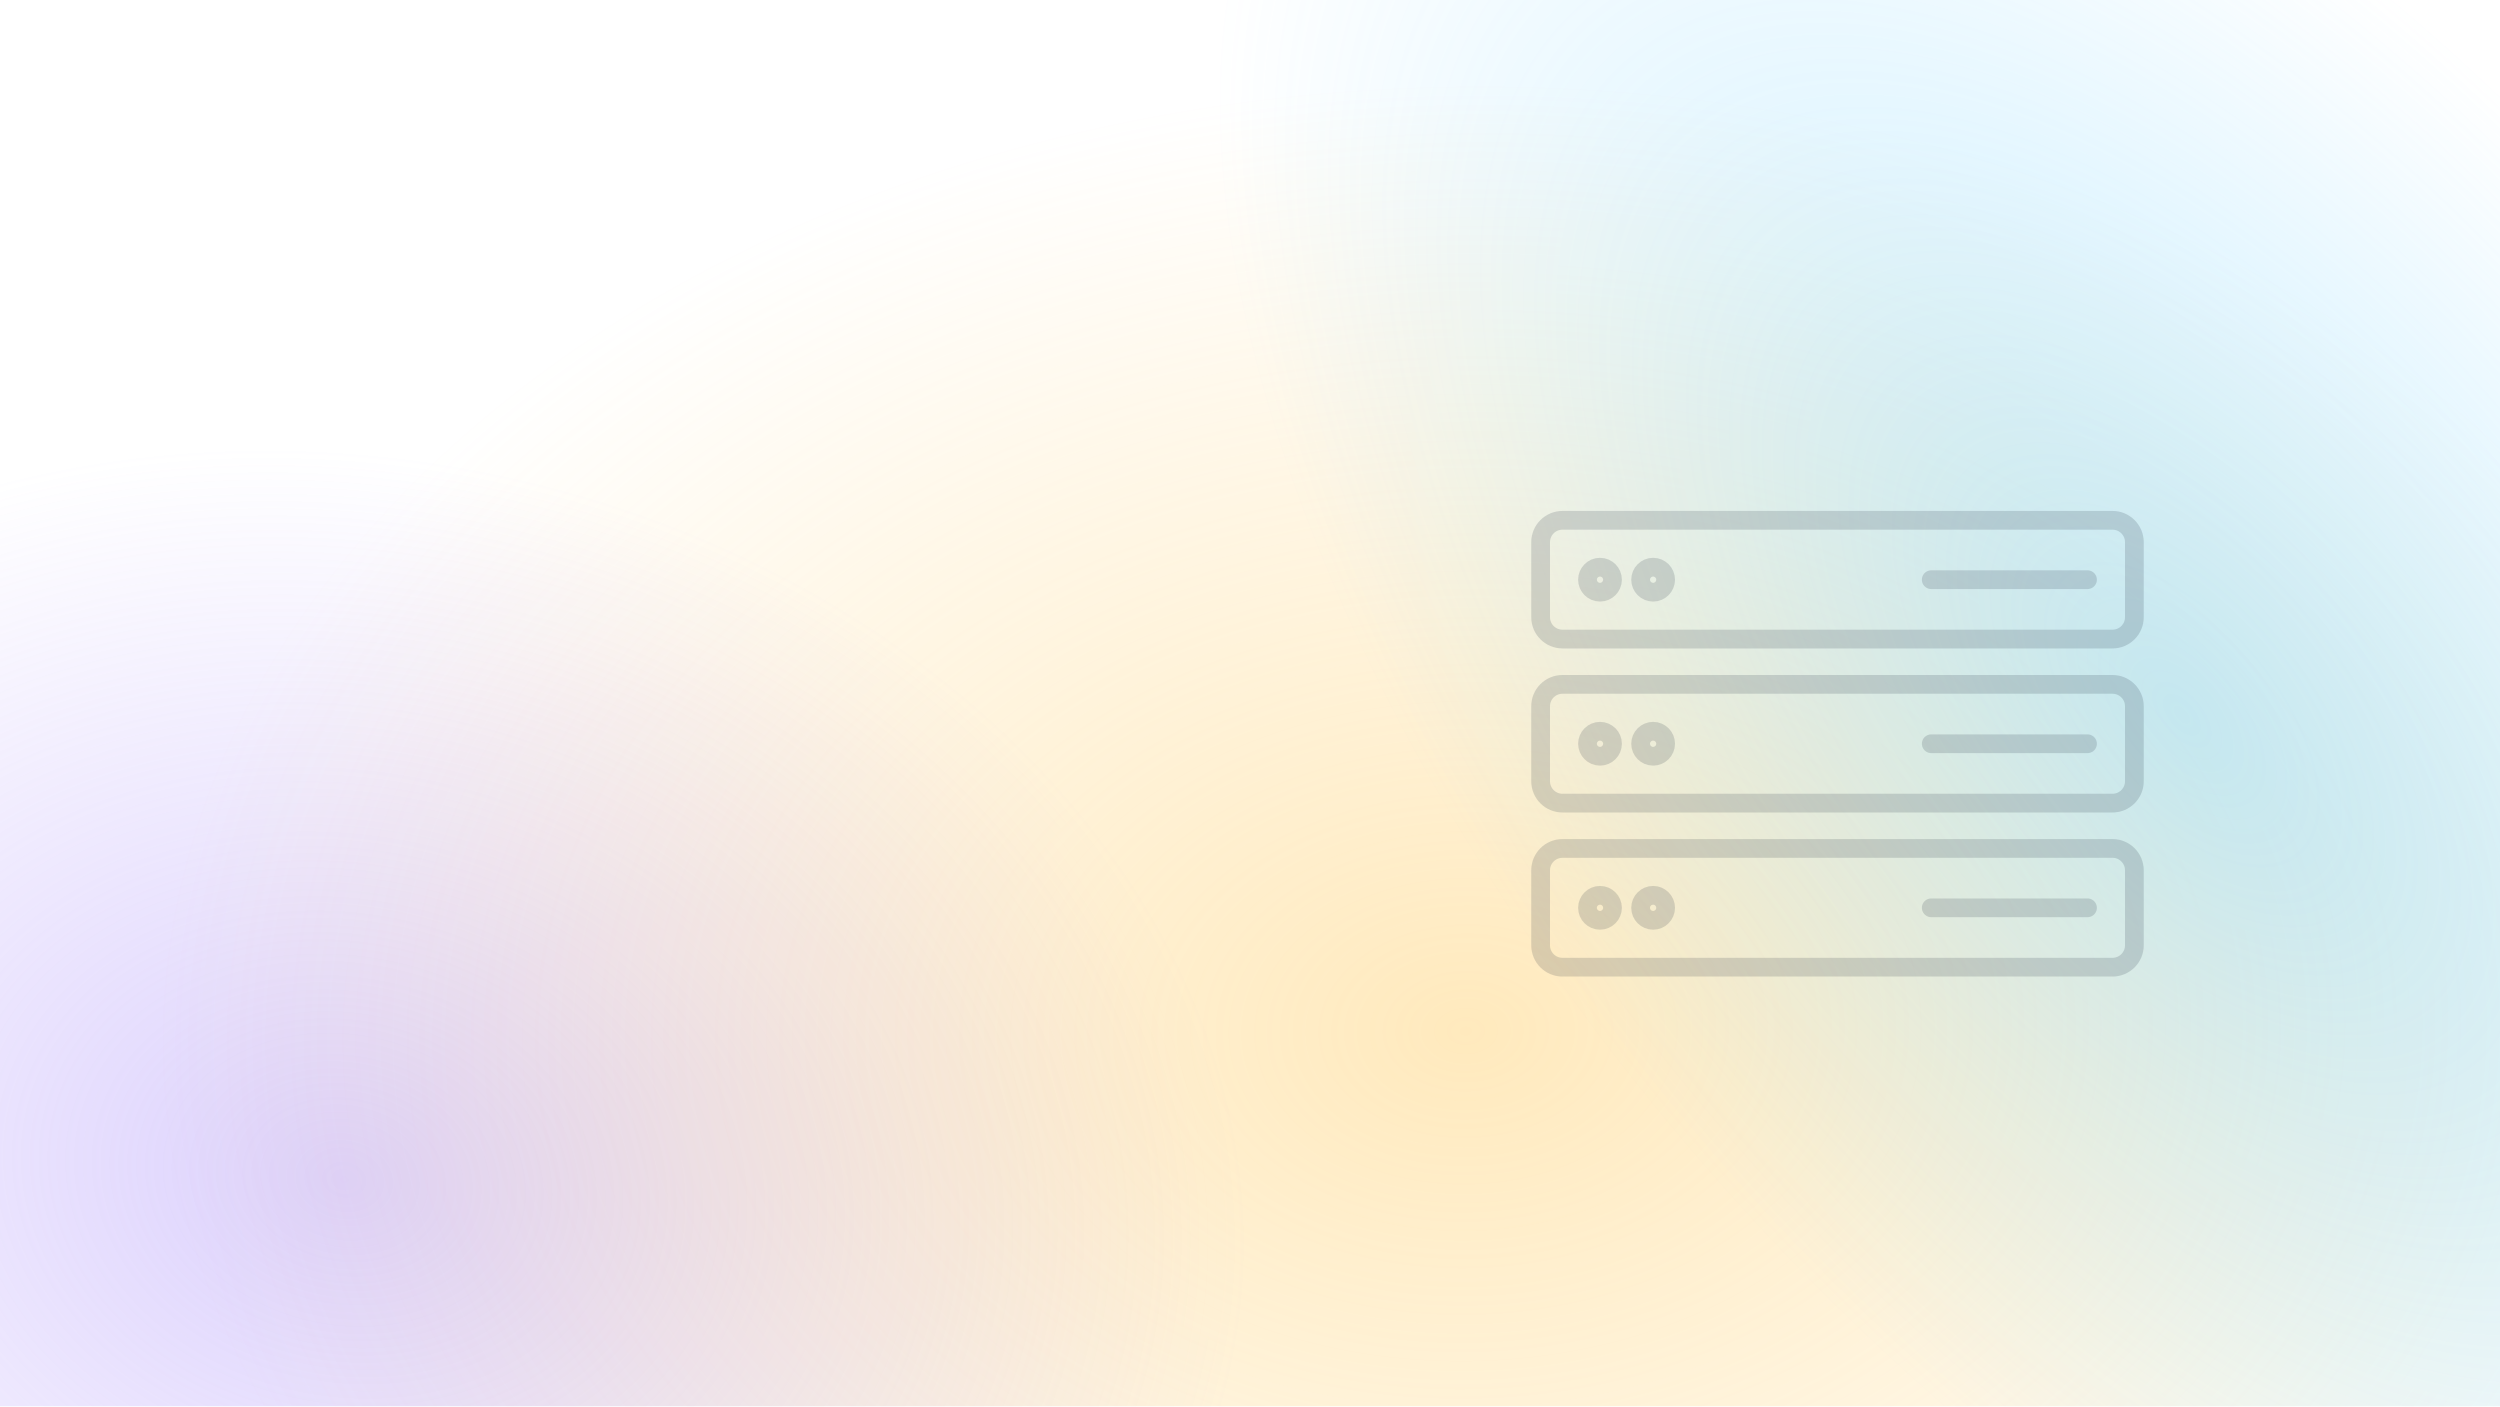
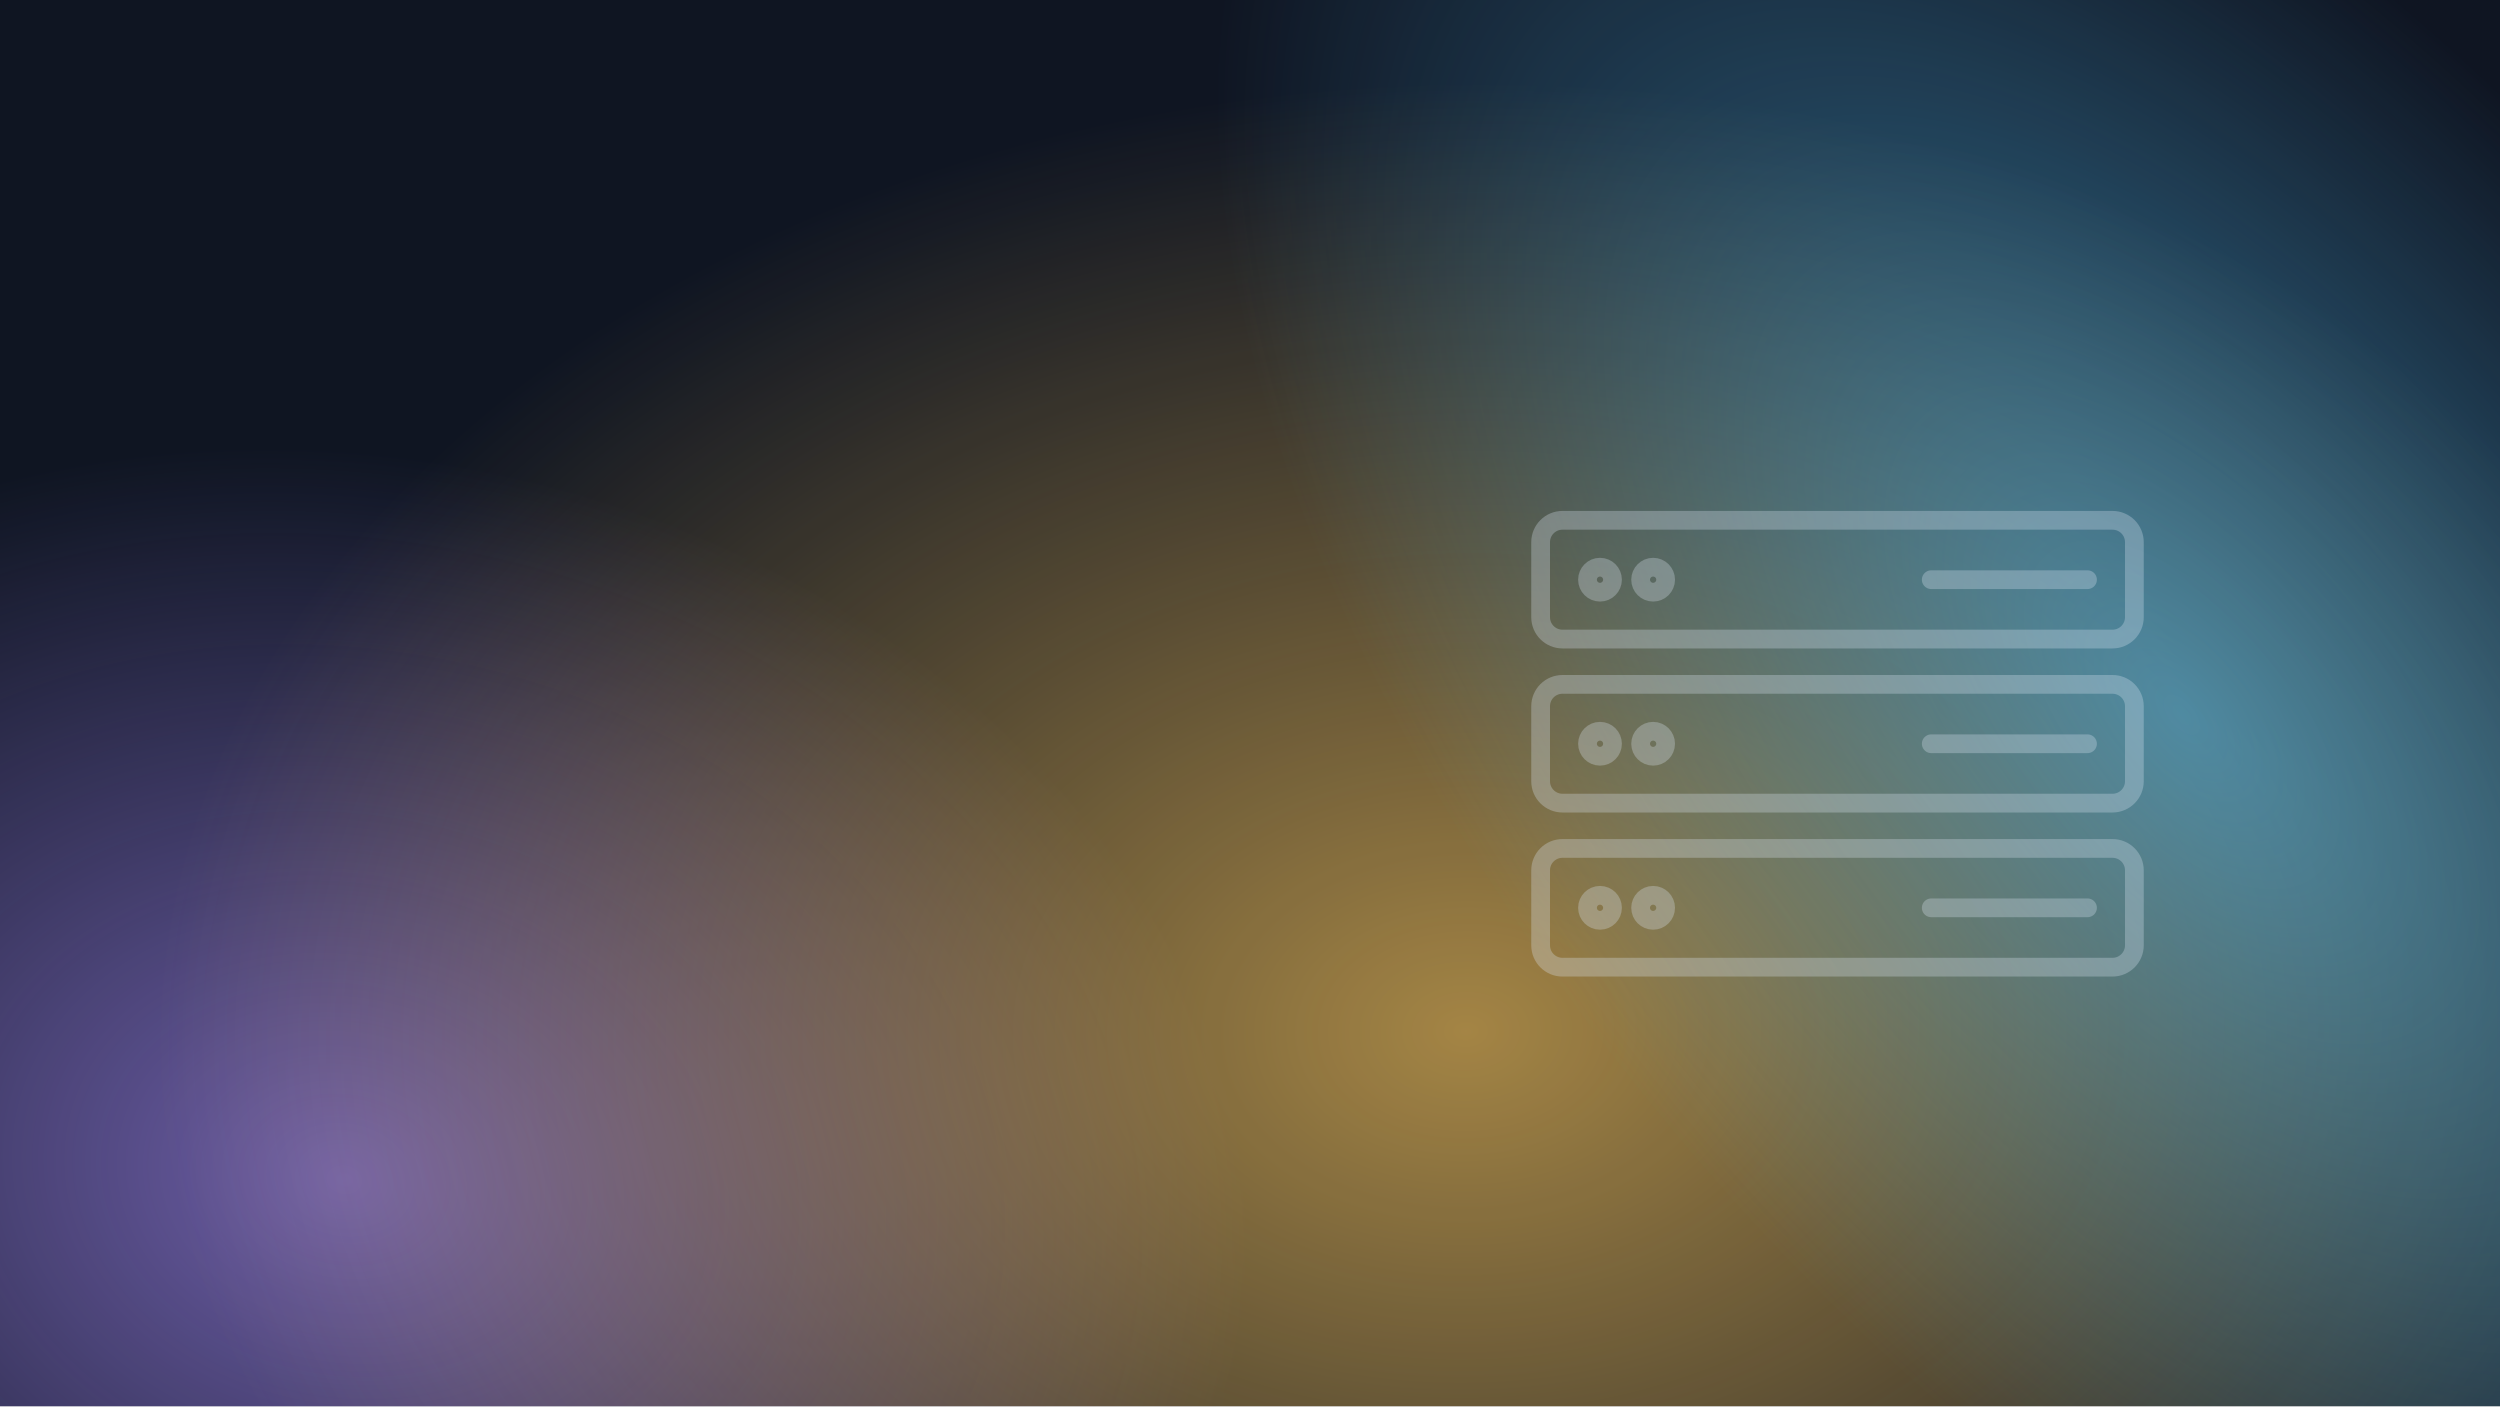
<svg xmlns="http://www.w3.org/2000/svg" width="1600" height="900" viewBox="0 0 1600 900" fill="none">
  <defs>
    <radialGradient id="g0" cx="0" cy="0" r="1" gradientUnits="userSpaceOnUse" gradientTransform="translate(215 756) rotate(10) scale(585 464)">
-       <stop stop-color="#A78BFA" stop-opacity="0.4" />
+       <stop stop-color="#A78BFA" stop-opacity="0.62" />
      <stop offset="1" stop-color="#A78BFA" stop-opacity="0" />
    </radialGradient>
    <radialGradient id="g1" cx="0" cy="0" r="1" gradientUnits="userSpaceOnUse" gradientTransform="translate(938 660) rotate(-2) scale(844 610)">
-       <stop stop-color="#FFC95A" stop-opacity="0.4" />
+       <stop stop-color="#FFC95A" stop-opacity="0.62" />
      <stop offset="1" stop-color="#FFC95A" stop-opacity="0" />
    </radialGradient>
    <radialGradient id="g2" cx="0" cy="0" r="1" gradientUnits="userSpaceOnUse" gradientTransform="translate(1401 461) rotate(50) scale(829 424)">
-       <stop stop-color="#58C9FF" stop-opacity="0.35" />
+       <stop stop-color="#58C9FF" stop-opacity="0.55" />
      <stop offset="1" stop-color="#58C9FF" stop-opacity="0" />
    </radialGradient>
  </defs>
+   <rect width="1600" height="900" fill="#0F1522" />
  <rect width="1600" height="900" fill="url(#g0)" />
  <rect width="1600" height="900" fill="url(#g1)" />
  <rect width="1600" height="900" fill="url(#g2)" />
-   <g transform="translate(1176,483)" fill="none" stroke="#132238" stroke-opacity="0.16" stroke-width="12" stroke-linecap="round" stroke-linejoin="round">
+   <g transform="translate(1176,483)" fill="none" stroke="#DCE7F5" stroke-opacity="0.30" stroke-width="12" stroke-linecap="round" stroke-linejoin="round">
    <rect x="-190" y="-150" width="380" height="76" rx="14" />
    <circle cx="-152" cy="-112" r="8" />
    <circle cx="-118" cy="-112" r="8" />
    <line x1="60" y1="-112" x2="160" y2="-112" />
    <rect x="-190" y="-45" width="380" height="76" rx="14" />
    <circle cx="-152" cy="-7" r="8" />
    <circle cx="-118" cy="-7" r="8" />
    <line x1="60" y1="-7" x2="160" y2="-7" />
    <rect x="-190" y="60" width="380" height="76" rx="14" />
    <circle cx="-152" cy="98" r="8" />
    <circle cx="-118" cy="98" r="8" />
    <line x1="60" y1="98" x2="160" y2="98" />
  </g>
</svg>
